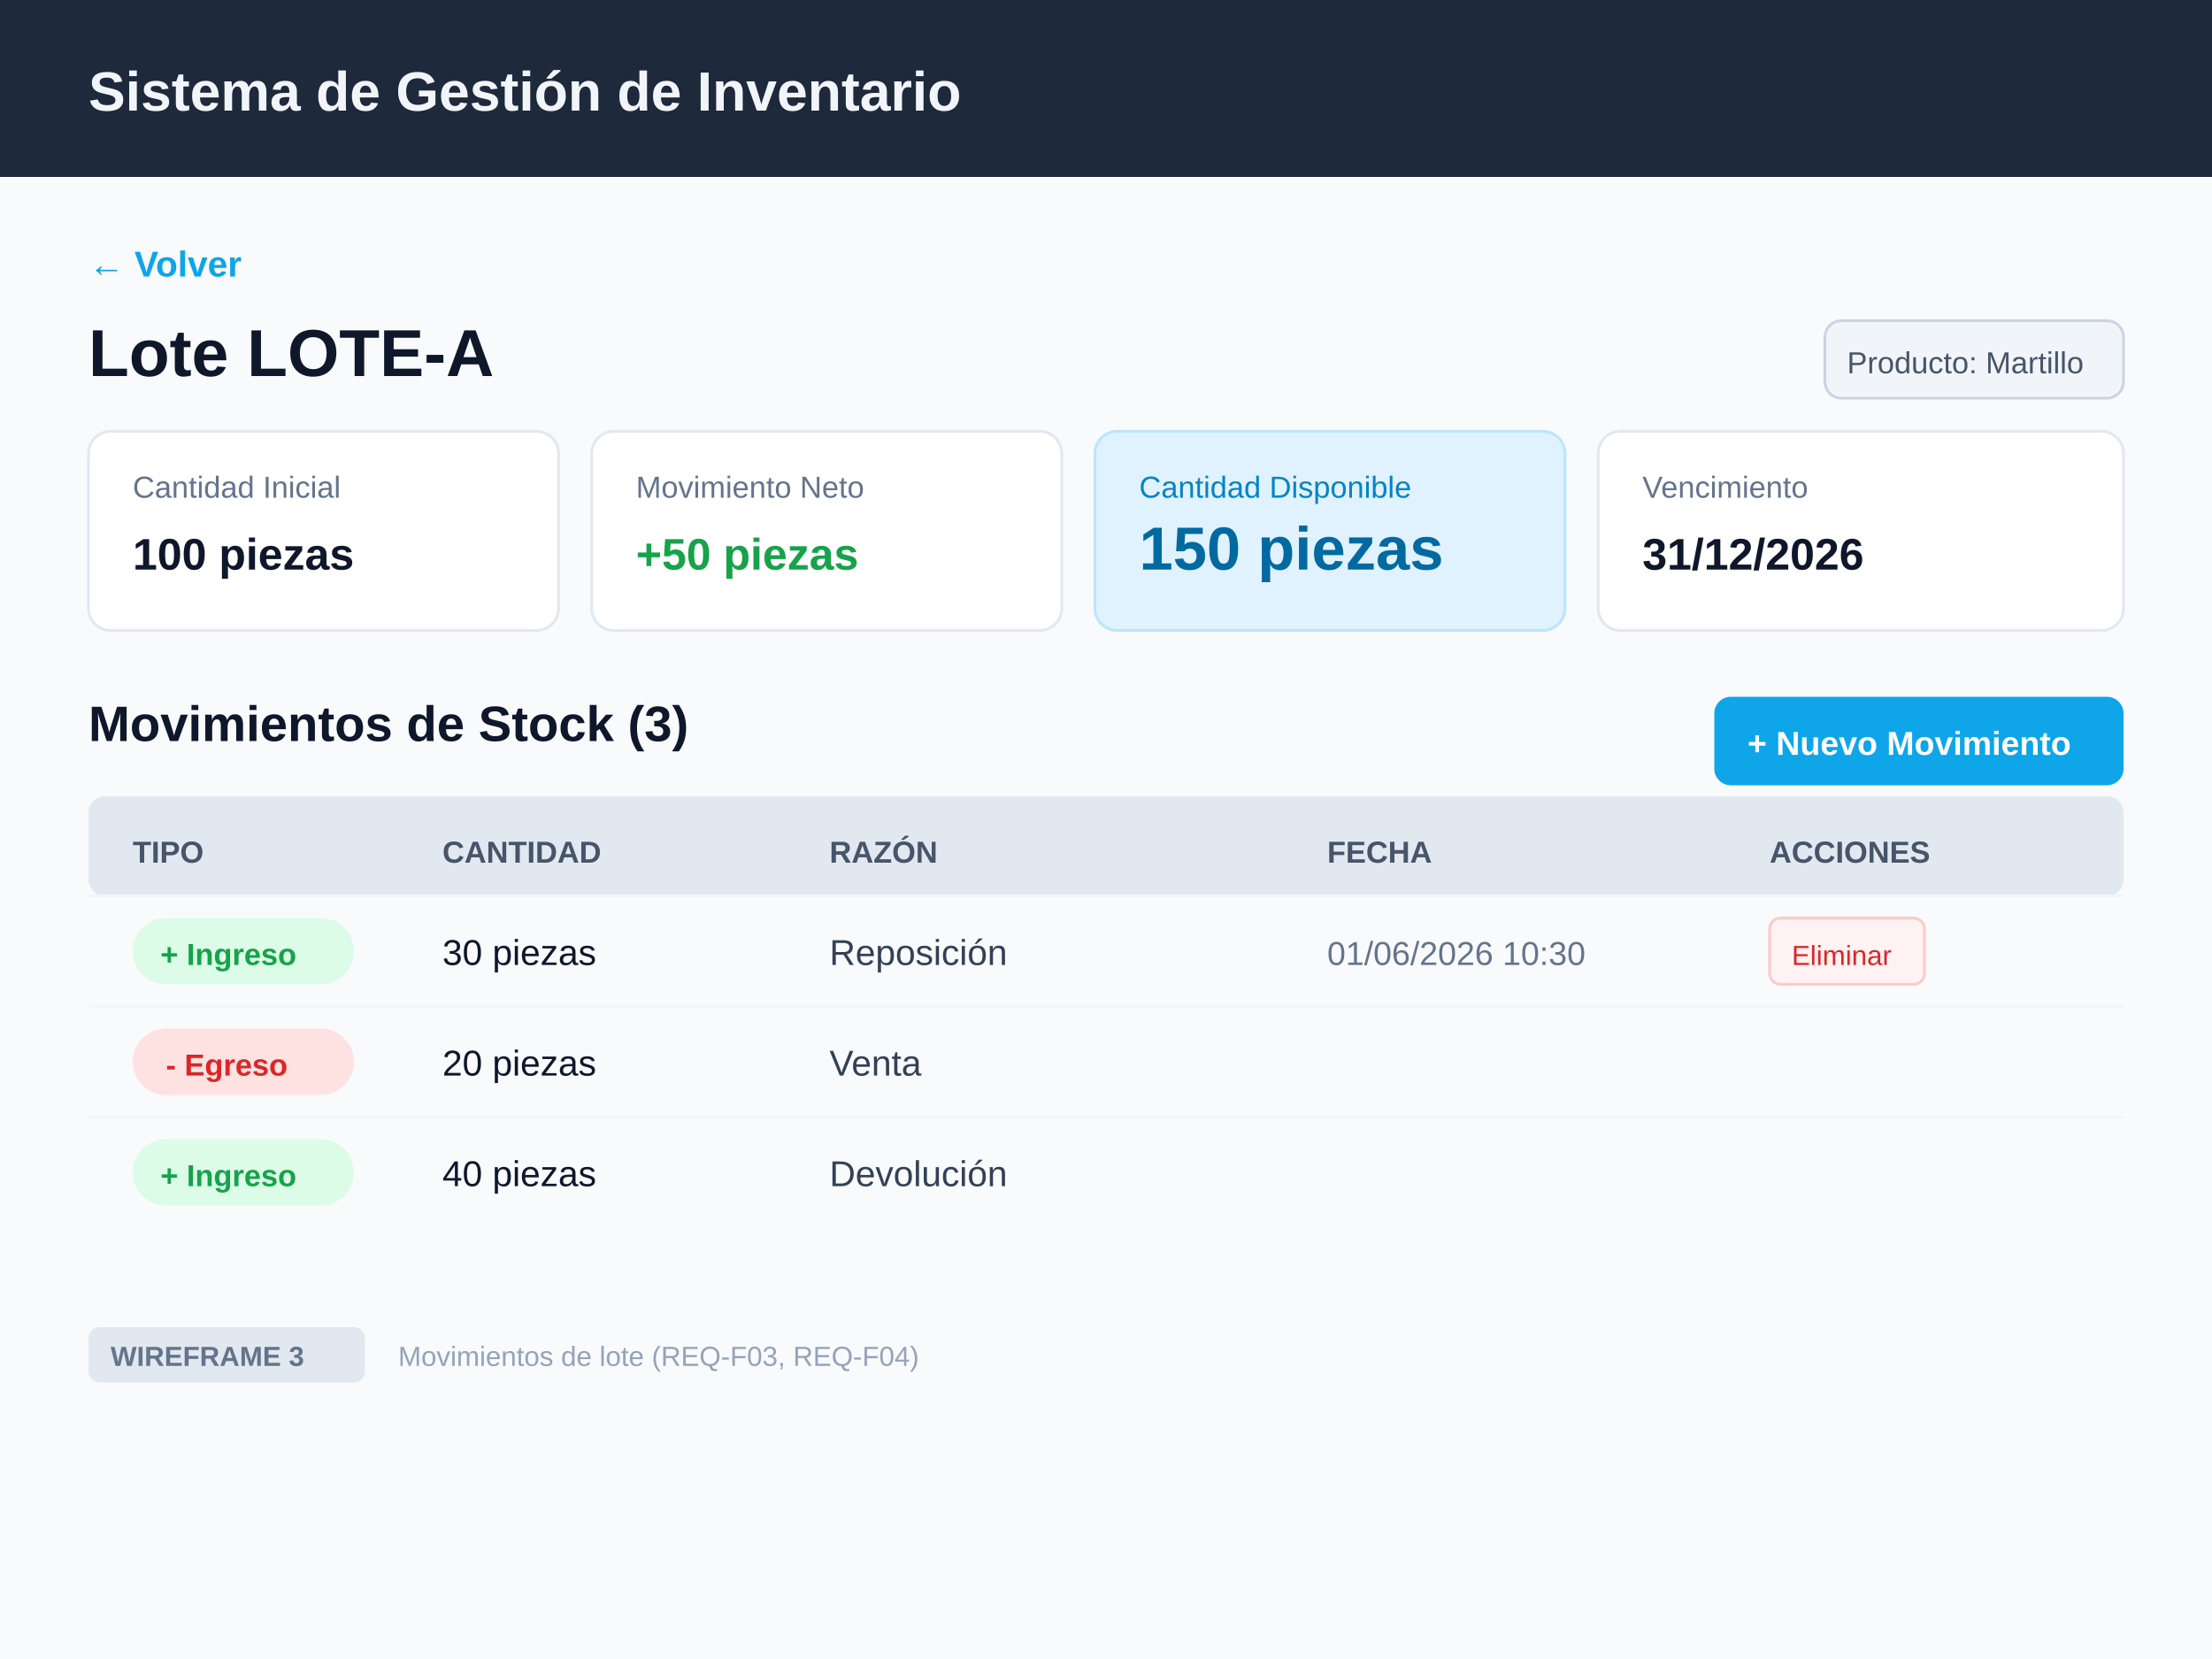
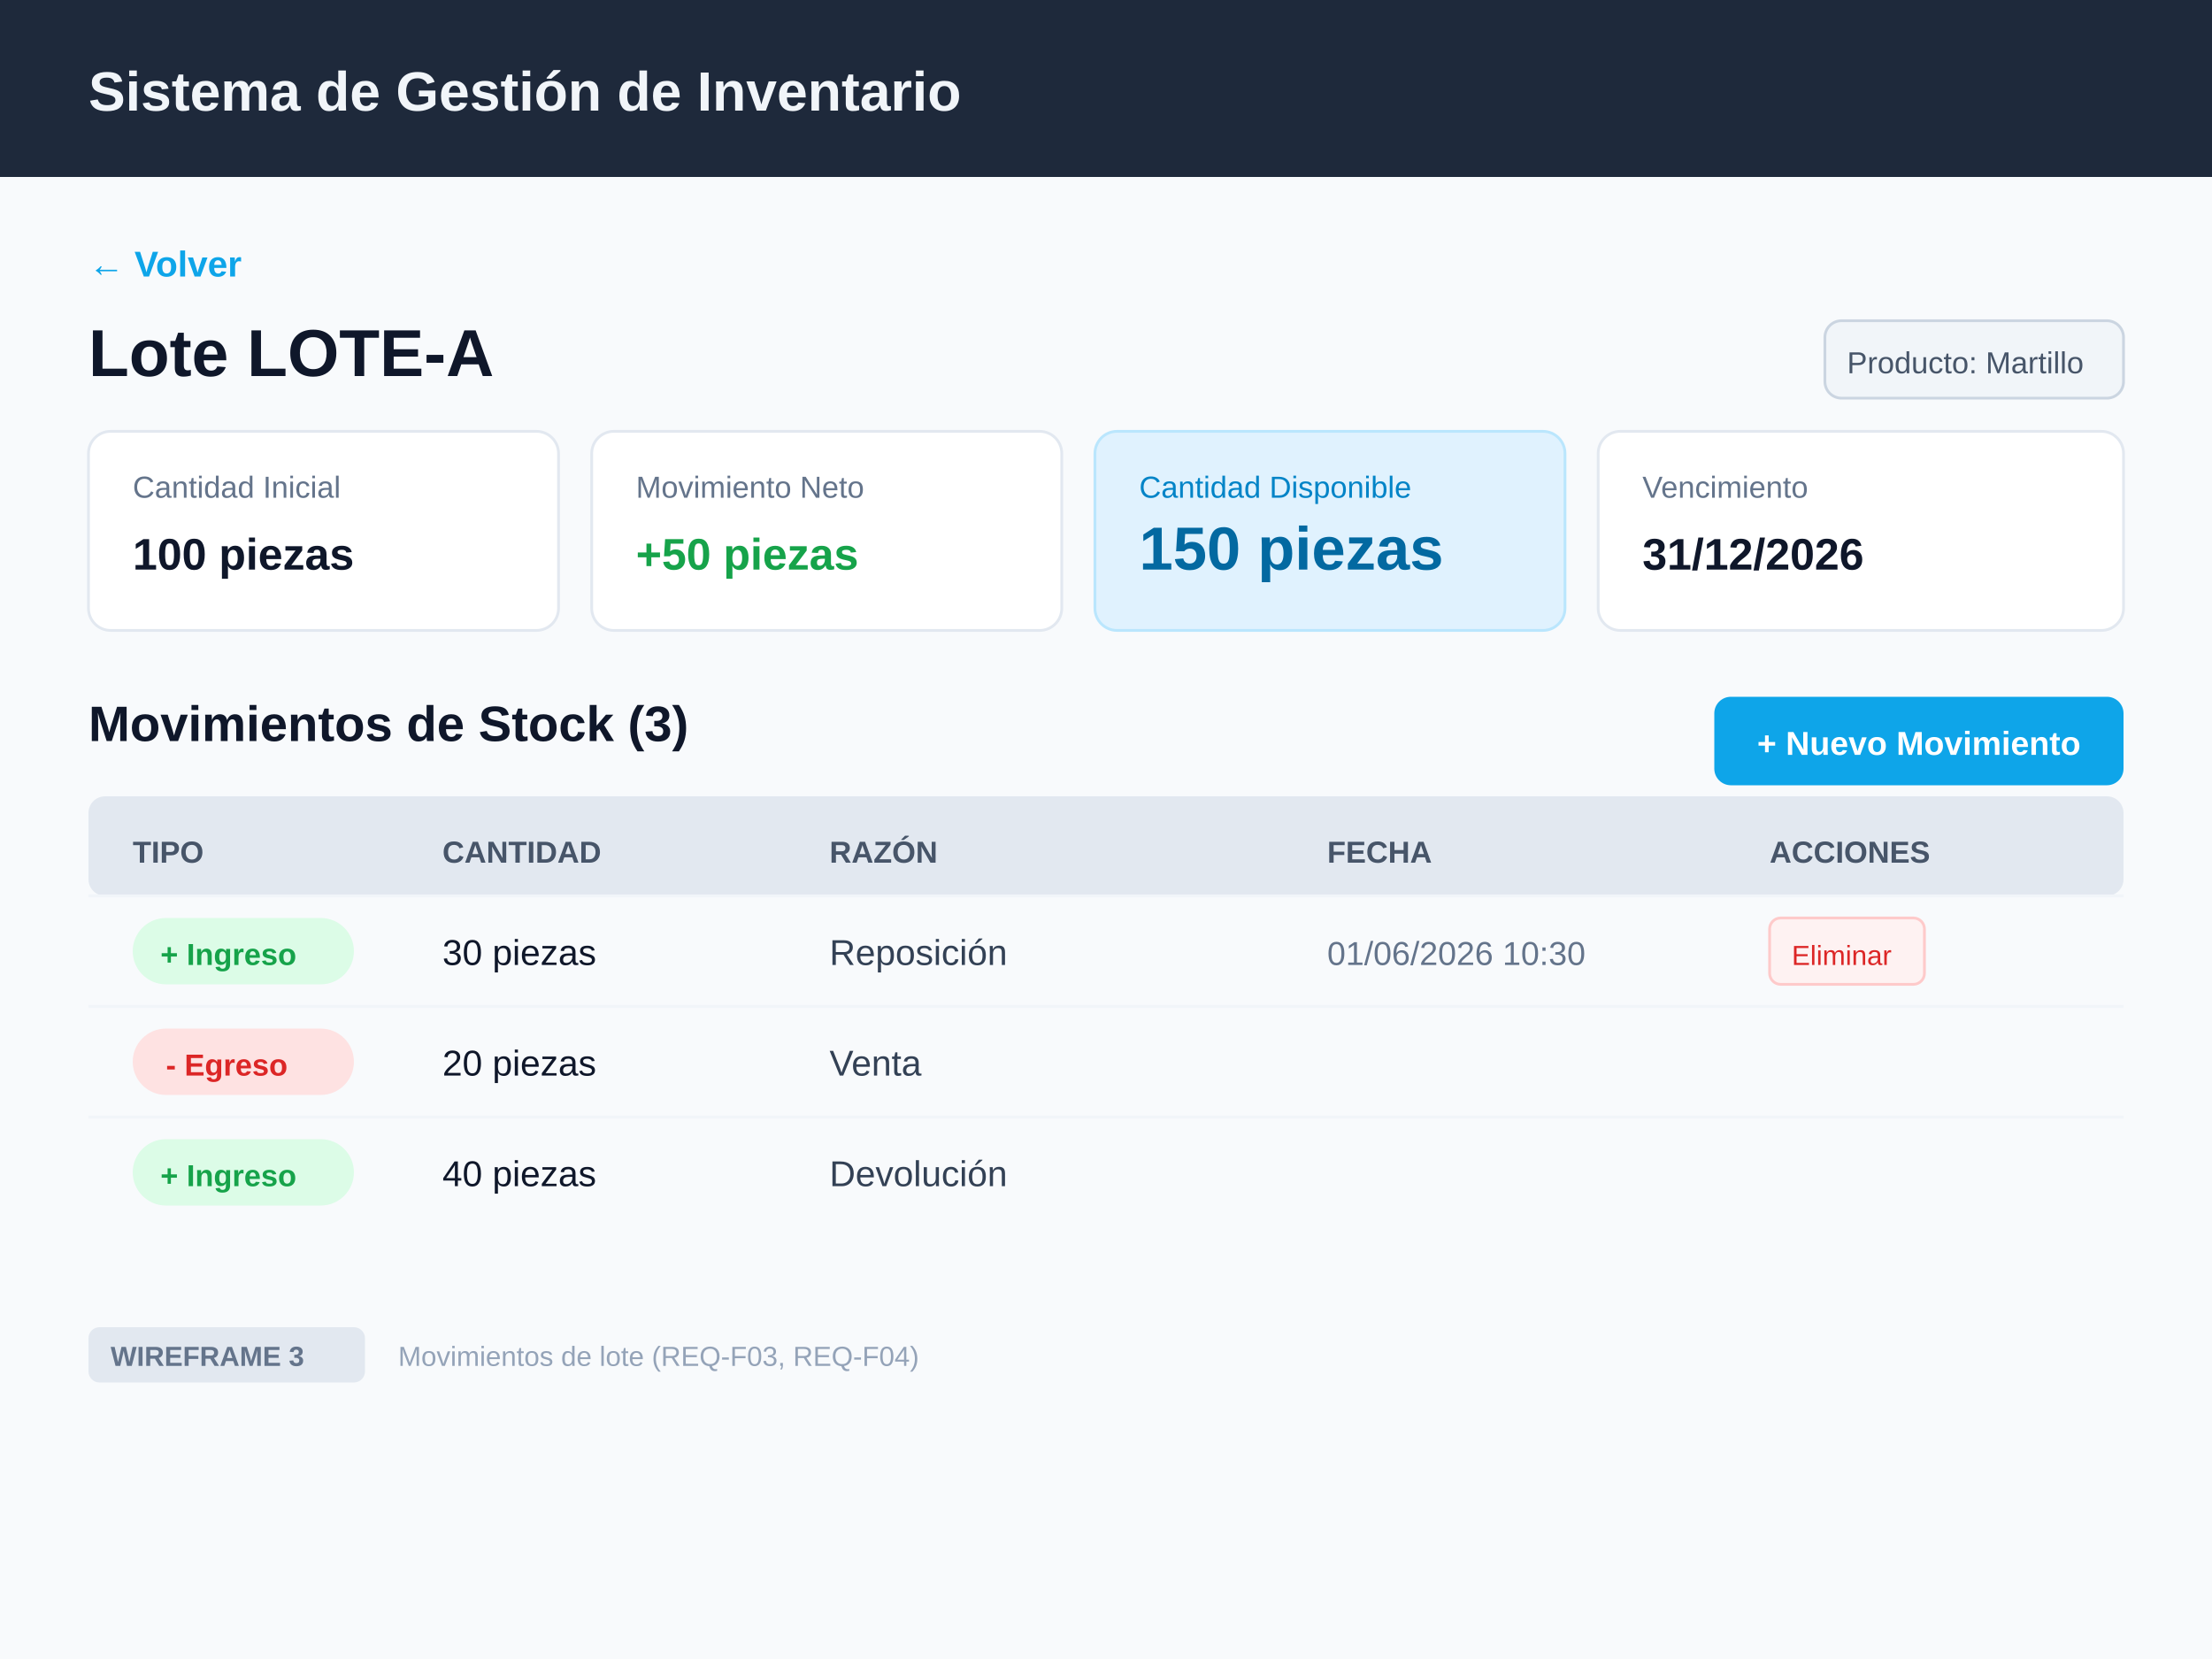
<svg xmlns="http://www.w3.org/2000/svg" viewBox="0 0 800 600" font-family="Segoe UI, Arial, sans-serif">
  <rect width="800" height="600" fill="#f8fafc" />
  <rect x="0" y="0" width="800" height="64" fill="#1e293b" />
  <text x="32" y="40" fill="#f1f5f9" font-size="20" font-weight="bold">Sistema de Gestión de Inventario</text>
  <text x="32" y="100" fill="#0ea5e9" font-size="13" font-weight="bold">← Volver</text>
  <text x="32" y="136" fill="#0f172a" font-size="24" font-weight="bold">Lote LOTE-A</text>
  <rect x="660" y="116" width="108" height="28" rx="6" fill="#f1f5f9" stroke="#cbd5e1" stroke-width="1" />
  <text x="668" y="135" fill="#475569" font-size="11">Producto: Martillo</text>
  <rect x="32" y="156" width="170" height="72" rx="8" fill="#ffffff" stroke="#e2e8f0" stroke-width="1" />
  <text x="48" y="180" fill="#64748b" font-size="11">Cantidad Inicial</text>
  <text x="48" y="206" fill="#0f172a" font-size="16" font-weight="bold">100 piezas</text>
  <rect x="214" y="156" width="170" height="72" rx="8" fill="#ffffff" stroke="#e2e8f0" stroke-width="1" />
  <text x="230" y="180" fill="#64748b" font-size="11">Movimiento Neto</text>
  <text x="230" y="206" fill="#16a34a" font-size="16" font-weight="bold">+50 piezas</text>
  <rect x="396" y="156" width="170" height="72" rx="8" fill="#e0f2fe" stroke="#bae6fd" stroke-width="1" />
  <text x="412" y="180" fill="#0284c7" font-size="11">Cantidad Disponible</text>
  <text x="412" y="206" fill="#0369a1" font-size="22" font-weight="bold">150 piezas</text>
  <rect x="578" y="156" width="190" height="72" rx="8" fill="#ffffff" stroke="#e2e8f0" stroke-width="1" />
  <text x="594" y="180" fill="#64748b" font-size="11">Vencimiento</text>
  <text x="594" y="206" fill="#0f172a" font-size="16" font-weight="bold">31/12/2026</text>
  <text x="32" y="268" fill="#0f172a" font-size="18" font-weight="bold">Movimientos de Stock (3)</text>
  <rect x="620" y="252" width="148" height="32" rx="6" fill="#0ea5e9" />
-   <text x="632" y="273" fill="#ffffff" font-size="12" font-weight="bold">+ Nuevo Movimiento</text>
+   <text x="694" y="273" fill="#ffffff" font-size="12" font-weight="bold" text-anchor="middle">+ Nuevo Movimiento</text>
  <rect x="32" y="288" width="736" height="36" rx="6" fill="#e2e8f0" />
  <text x="48" y="312" fill="#475569" font-size="11" font-weight="bold">TIPO</text>
  <text x="160" y="312" fill="#475569" font-size="11" font-weight="bold">CANTIDAD</text>
  <text x="300" y="312" fill="#475569" font-size="11" font-weight="bold">RAZÓN</text>
  <text x="480" y="312" fill="#475569" font-size="11" font-weight="bold">FECHA</text>
  <text x="640" y="312" fill="#475569" font-size="11" font-weight="bold">ACCIONES</text>
  <line x1="32" y1="324" x2="768" y2="324" stroke="#f1f5f9" stroke-width="1" />
  <rect x="48" y="332" width="80" height="24" rx="12" fill="#dcfce7" />
  <text x="58" y="349" fill="#16a34a" font-size="11" font-weight="bold">+ Ingreso</text>
  <text x="160" y="349" fill="#0f172a" font-size="13">30 piezas</text>
  <text x="300" y="349" fill="#334155" font-size="13">Reposición</text>
  <text x="480" y="349" fill="#64748b" font-size="12">01/06/2026 10:30</text>
  <rect x="640" y="332" width="56" height="24" rx="4" fill="#fef2f2" stroke="#fecaca" stroke-width="1" />
  <text x="648" y="349" fill="#dc2626" font-size="10">Eliminar</text>
  <line x1="32" y1="364" x2="768" y2="364" stroke="#f1f5f9" stroke-width="1" />
  <rect x="48" y="372" width="80" height="24" rx="12" fill="#fee2e2" />
  <text x="60" y="389" fill="#dc2626" font-size="11" font-weight="bold">- Egreso</text>
  <text x="160" y="389" fill="#0f172a" font-size="13">20 piezas</text>
  <text x="300" y="389" fill="#334155" font-size="13">Venta</text>
  <line x1="32" y1="404" x2="768" y2="404" stroke="#f1f5f9" stroke-width="1" />
  <rect x="48" y="412" width="80" height="24" rx="12" fill="#dcfce7" />
  <text x="58" y="429" fill="#16a34a" font-size="11" font-weight="bold">+ Ingreso</text>
  <text x="160" y="429" fill="#0f172a" font-size="13">40 piezas</text>
  <text x="300" y="429" fill="#334155" font-size="13">Devolución</text>
  <rect x="32" y="480" width="100" height="20" rx="4" fill="#e2e8f0" />
  <text x="40" y="494" fill="#64748b" font-size="10" font-weight="bold">WIREFRAME 3</text>
  <text x="144" y="494" fill="#94a3b8" font-size="10">Movimientos de lote (REQ-F03, REQ-F04)</text>
</svg>
